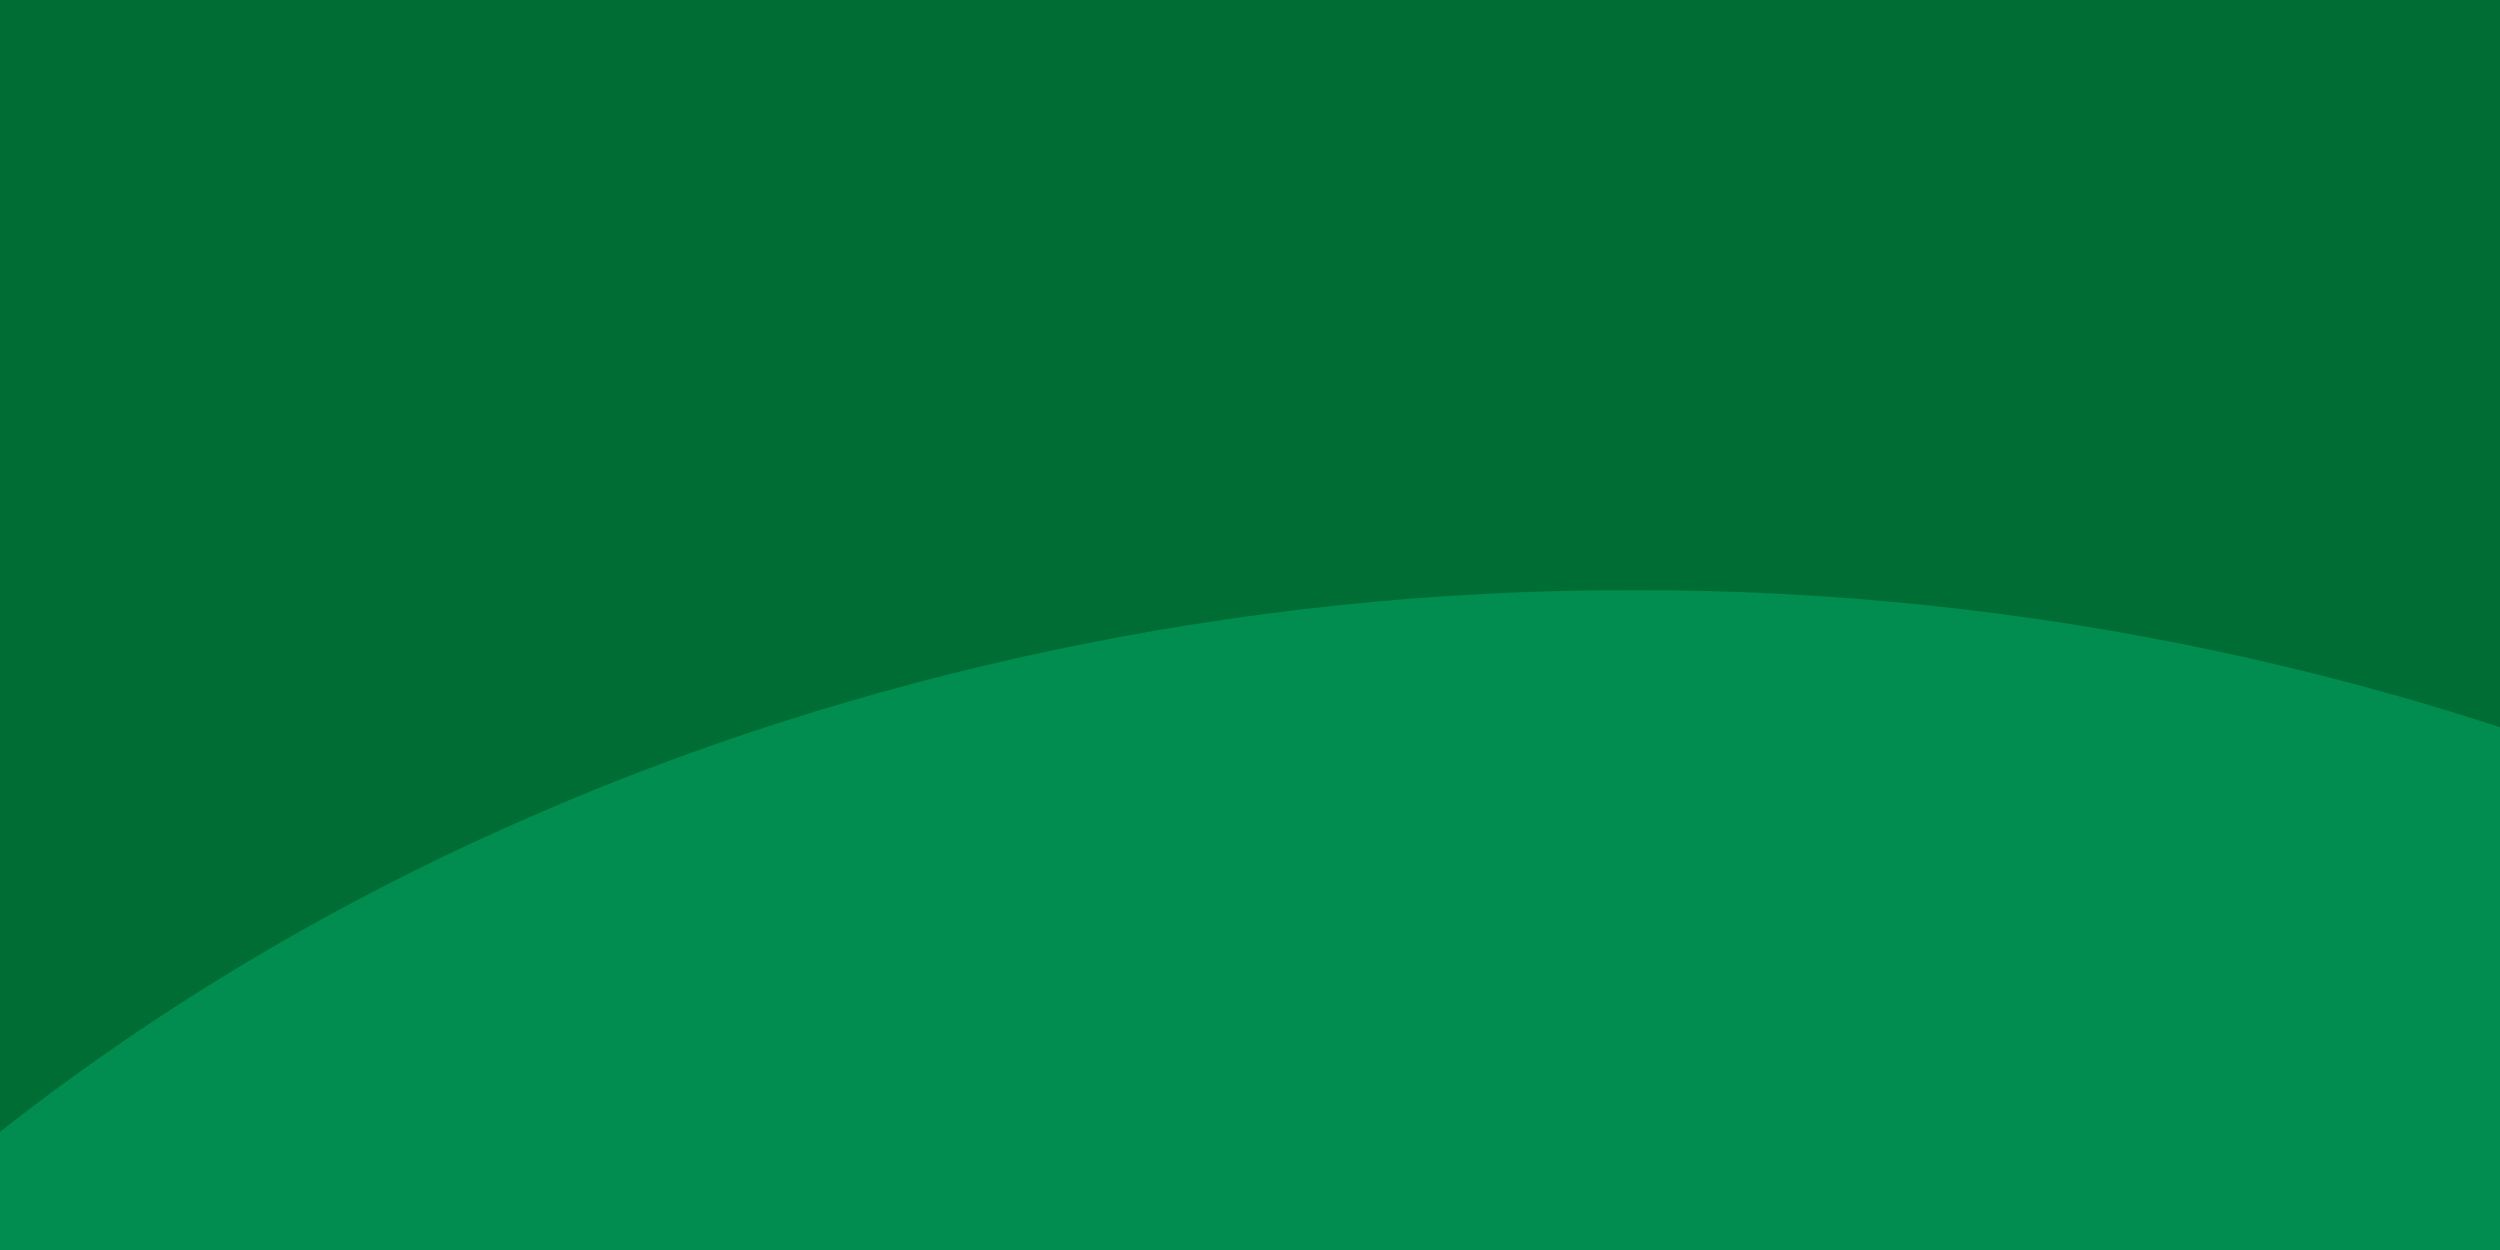
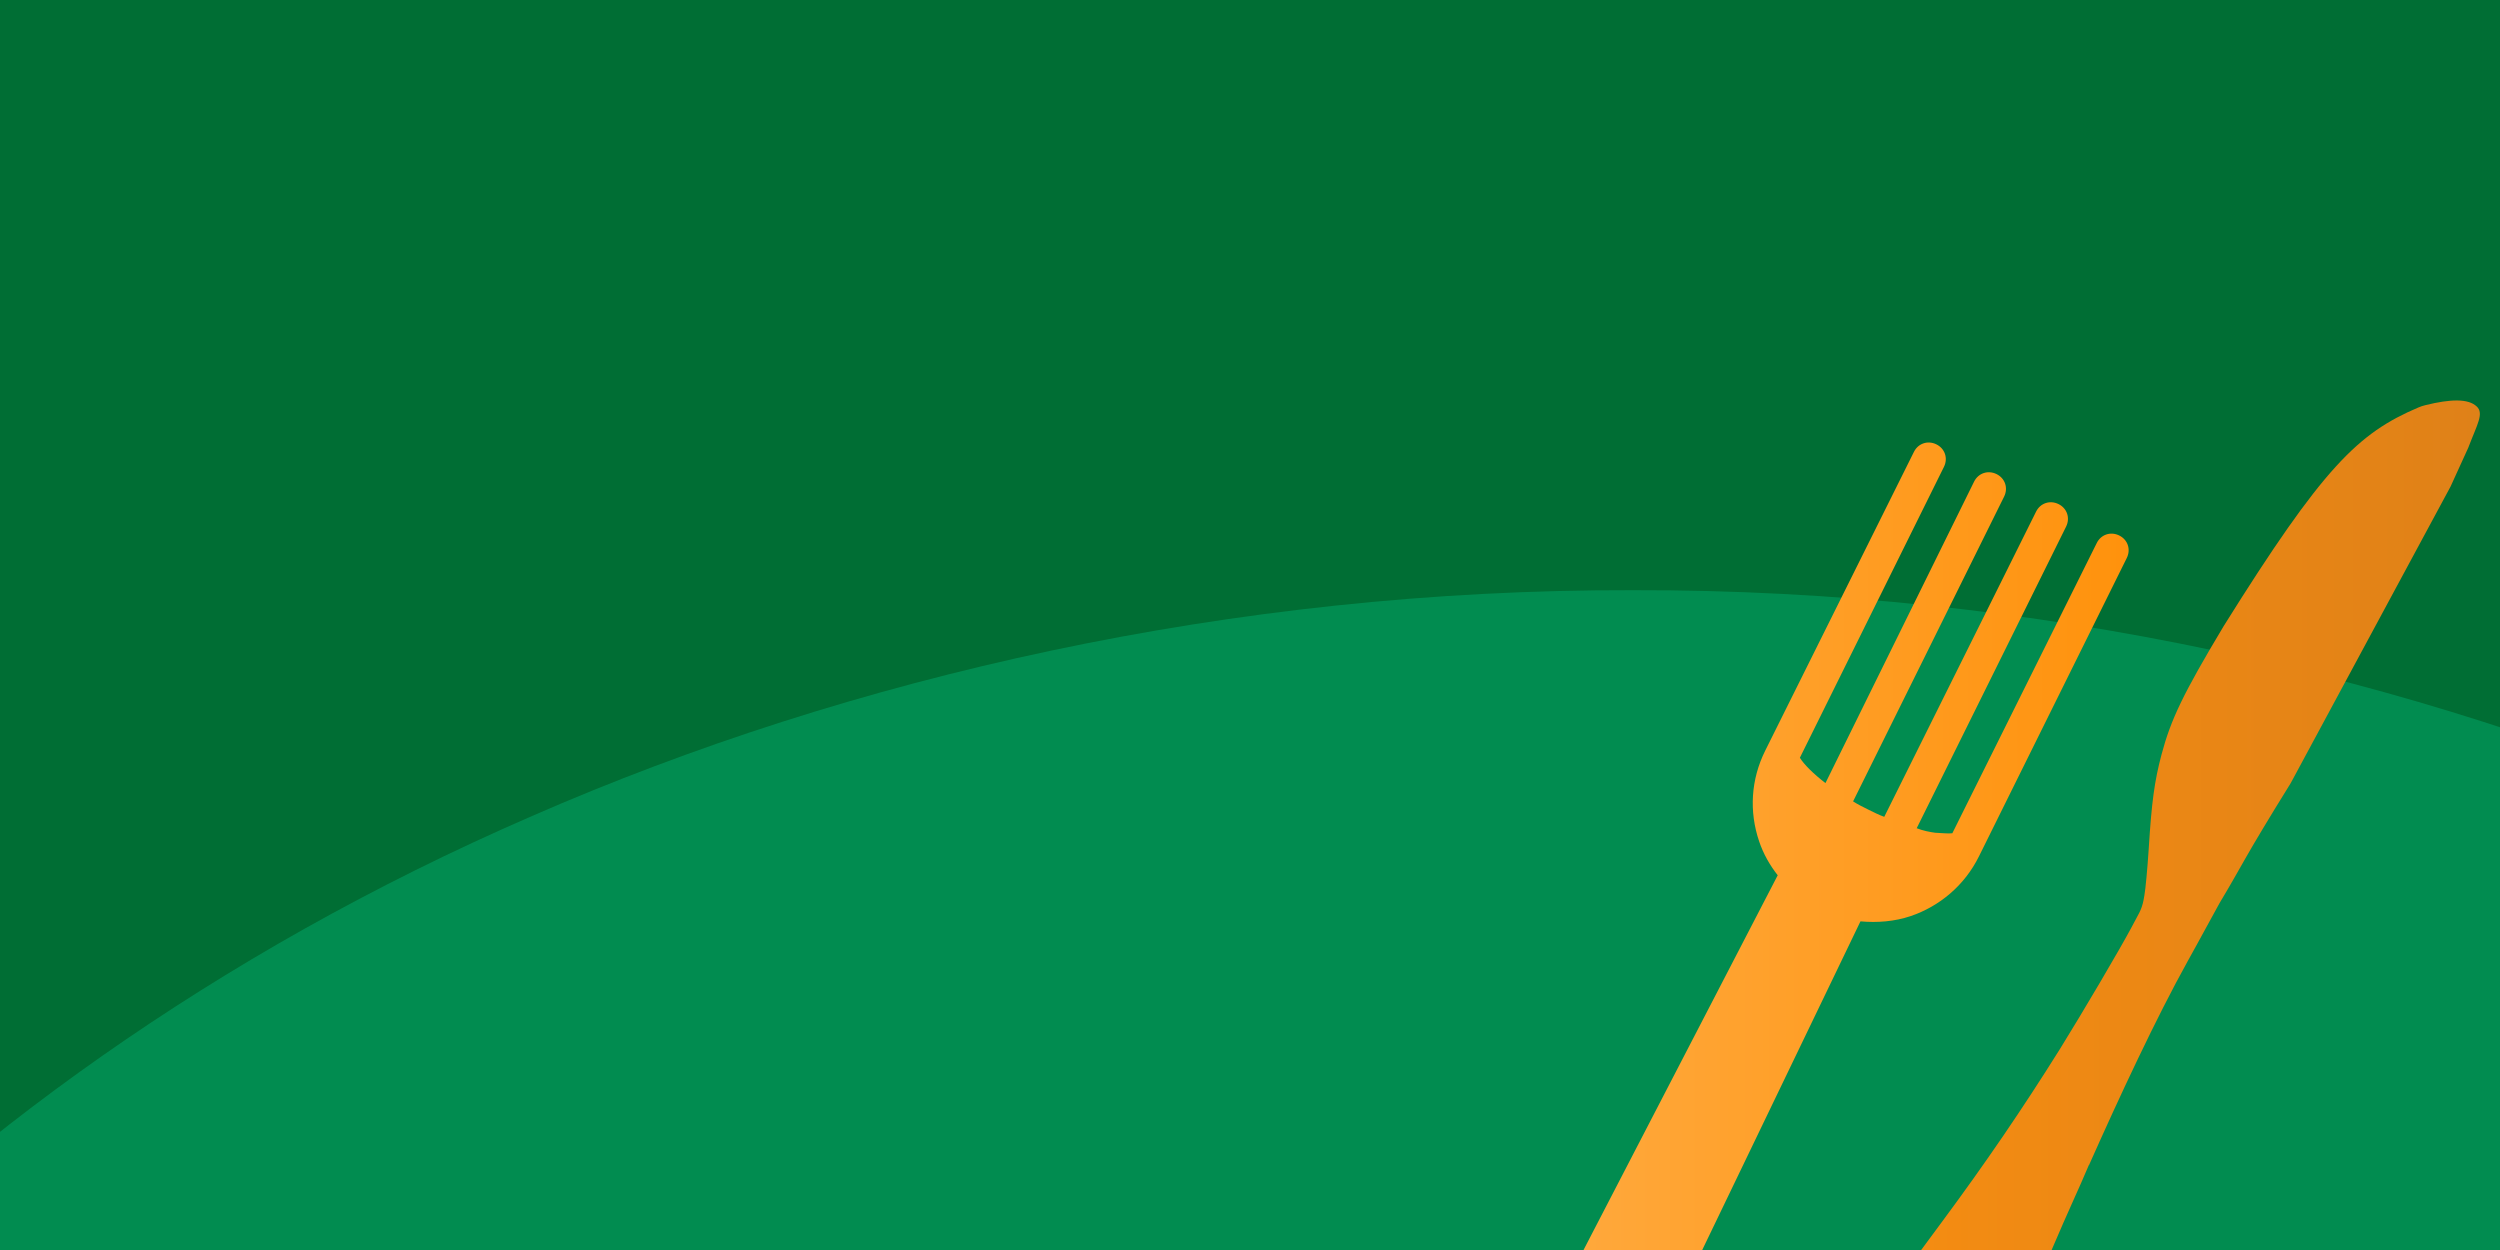
- <svg xmlns="http://www.w3.org/2000/svg" id="Lag_1" data-name="Lag 1" viewBox="474.27 0 2048 1024">
+ <svg xmlns="http://www.w3.org/2000/svg" id="Lag_1" data-name="Lag 1" viewBox="474.28 4 2048 1024">
  <defs>
    <style>
      .cls-1 {
-         fill: #006e34;
+         fill: none;
      }

-       .cls-1, .cls-2, .cls-3 {
+       .cls-1, .cls-2, .cls-3, .cls-4, .cls-5 {
        stroke-width: 0px;
      }

      .cls-2 {
-         fill: none;
+         fill: #018c50;
+       }
+ 
+       .cls-6 {
+         clip-path: url(#clippath);
      }

      .cls-3 {
-         fill: #018c50;
+         fill: url(#Ikke-navngivet_forløb_524);
      }

      .cls-4 {
-         clip-path: url(#clippath);
+         fill: #006e34;
+       }
+ 
+       .cls-5 {
+         fill: url(#Ikke-navngivet_forløb_525);
      }
    </style>
    <clipPath id="clippath">
-       <rect class="cls-2" x="474.27" y="0" width="2048" height="1024" />
+       <rect class="cls-1" x="474.28" y="4" width="2048" height="1024" />
    </clipPath>
+     <linearGradient id="Ikke-navngivet_forløb_525" data-name="Ikke-navngivet forløb 525" x1="1771.46" y1="697.25" x2="2218.06" y2="697.25" gradientUnits="userSpaceOnUse">
+       <stop offset="0" stop-color="#ffa83b" />
+       <stop offset="1" stop-color="#ff920c" />
+     </linearGradient>
+     <linearGradient id="Ikke-navngivet_forløb_524" data-name="Ikke-navngivet forløb 524" x1="2048.1" y1="680.03" x2="2505.8" y2="680.03" gradientUnits="userSpaceOnUse">
+       <stop offset="0" stop-color="#f48c12" />
+       <stop offset="1" stop-color="#df8118" />
+     </linearGradient>
  </defs>
-   <g class="cls-4">
+   <g class="cls-6">
    <g>
-       <rect class="cls-1" x="474.27" width="2048" height="1024" />
-       <path class="cls-3" d="M3561.35,1836.93c-62.62,62.39-159.45,78.63-278.03,74.35-118.76-4.58-259.26-29.68-413.24-57.01-154.15-27.64-321.76-57.51-498.73-78.65-177.14-21.45-363.63-34.18-559.52-34.59-195.89.4-382.38,13.14-559.52,34.59-176.96,21.15-344.58,51.02-498.73,78.65-153.97,27.33-294.48,52.43-413.24,57.01-118.58,4.28-215.41-11.96-278.03-74.35-60.73-61.06-79.85-162.11-45-293.3,34.62-130.25,123.2-290.63,272.68-448.64,148.82-157.71,358.54-313.05,620.15-426.52,260.51-113.83,572.9-185.79,901.69-184.98,328.78-.81,641.18,71.15,901.68,184.99,261.6,113.48,471.31,268.84,620.13,426.56,149.49,158,238.08,318.37,272.7,448.61,34.85,131.18,15.73,232.23-45,293.29Z" />
+       <rect class="cls-4" x="474.28" y="4" width="2048" height="1024" />
+       <path class="cls-2" d="M3561.36,1840.93c-62.62,62.39-159.45,78.63-278.03,74.35-118.76-4.58-259.26-29.68-413.24-57.01-154.15-27.64-321.76-57.51-498.73-78.65-177.14-21.45-363.63-34.18-559.52-34.59-195.89.4-382.38,13.14-559.52,34.59-176.96,21.15-344.58,51.02-498.73,78.65-153.97,27.33-294.48,52.43-413.24,57.01-118.58,4.28-215.41-11.96-278.03-74.35-60.73-61.06-79.85-162.11-45-293.3,34.62-130.25,123.2-290.63,272.68-448.64,148.82-157.71,358.54-313.05,620.15-426.52,260.51-113.83,572.9-185.79,901.69-184.98,328.78-.81,641.18,71.15,901.68,184.99,261.6,113.48,471.31,268.84,620.13,426.56,149.49,158,238.08,318.37,272.7,448.61,34.85,131.18,15.73,232.23-45,293.29h.01Z" />
    </g>
  </g>
+   <path class="cls-1" d="M476.58,0v1028h1541.01c5.36-7.25,11.85-16.02,16.97-22.97,35.86-48.43,66.2-92.93,96.66-141.6,18.68-30.11,49.34-82.09,59.17-100.66l5.69-10.69c1.77-3.33,2.98-6.98,3.69-10.74l.68-3.86c.96-5.25,2.53-22.3,3.53-37.88,2.42-38.82,4.71-55.56,10.47-77.37,7.74-29.19,17.93-50.17,50.89-105.26,81.68-130.77,110.16-158.13,159.5-179.2,1.82-.78,3.83-1.46,5.79-1.92,20.69-5.13,35.11-5.42,41.97.99,6.35,5.73.34,14.94-6.79,33.79-4.86,10.66-5.46,12.04-14.55,31.92l-130.17,241.53c-.38.68-.76,1.37-1.11,1.99-39.05,62.96-37.92,64.32-58,97.81-26.69,48.64-14.17,26.1-25.93,47.27-26.15,47.07-56.07,111.35-80.97,167.34l-.12-.07c-8.71,20.68-16.21,36-30.51,69.58h400.13V0H476.58Z" />
+   <path class="cls-5" d="M1998.42,758.78c13.62,1.23,27.87.15,41.04-4.3,23.66-8.02,44.23-25.15,55.96-48.91l121.14-244.5c3.45-7.03.8-14.96-6.23-18.41-7.03-3.45-14.96-.8-18.41,6.23l-118.29,237.71c-3.51.44-8.15-.18-14.04-.41-4.64-.62-10.08-1.73-15.15-3.7l122.41-247.13c3.45-7.03.8-14.96-6.23-18.41-7.03-3.45-14.96-.8-18.41,6.23l-124.35,249.97c-4.19-1.51-8.59-3.69-12.99-5.88-4.4-2.18-8.81-4.36-12.54-6.76l123.74-249.73c3.45-7.03.8-14.96-6.23-18.41s-14.96-.8-18.41,6.23l-121.74,246.91c-9.92-7.66-17.61-15.29-20.95-20.77l118.04-238.32c3.45-7.03.8-14.96-6.23-18.41-7.03-3.45-14.96-.8-18.41,6.23l-121.81,244.71c-11.79,23.73-13.22,49.89-4.99,74.22,3.55,10.55,8.86,19.69,15.24,27.85l-159.08,306.98h97.23l129.56-269.06.16-.16Z" />
+   <path class="cls-3" d="M2185.59,958.49c24.91-55.98,54.83-120.26,80.97-167.32,11.76-21.17-.76,1.37,25.93-47.27,20.07-33.49,18.95-34.85,58-97.8.35-.62.73-1.31,1.11-1.99l130.17-241.51c9.09-19.88,9.69-21.26,14.55-31.92,7.13-18.85,13.14-28.06,6.79-33.78-6.86-6.42-21.28-6.12-41.97-.99-1.96.46-3.97,1.13-5.79,1.92-49.34,21.06-77.82,48.42-159.5,179.18-32.97,55.09-43.15,76.07-50.89,105.25-5.76,21.81-8.05,38.54-10.47,77.36-1,15.58-2.57,32.63-3.53,37.88l-.68,3.86c-.71,3.76-1.92,7.41-3.69,10.74l-5.69,10.69c-9.83,18.57-40.49,70.54-59.17,100.65-30.45,48.66-60.79,93.16-96.66,141.59-5.12,6.96-11.62,15.72-16.97,22.97h106.86c14.3-33.58,21.8-48.9,30.51-69.58l.12.07Z" />
</svg>
